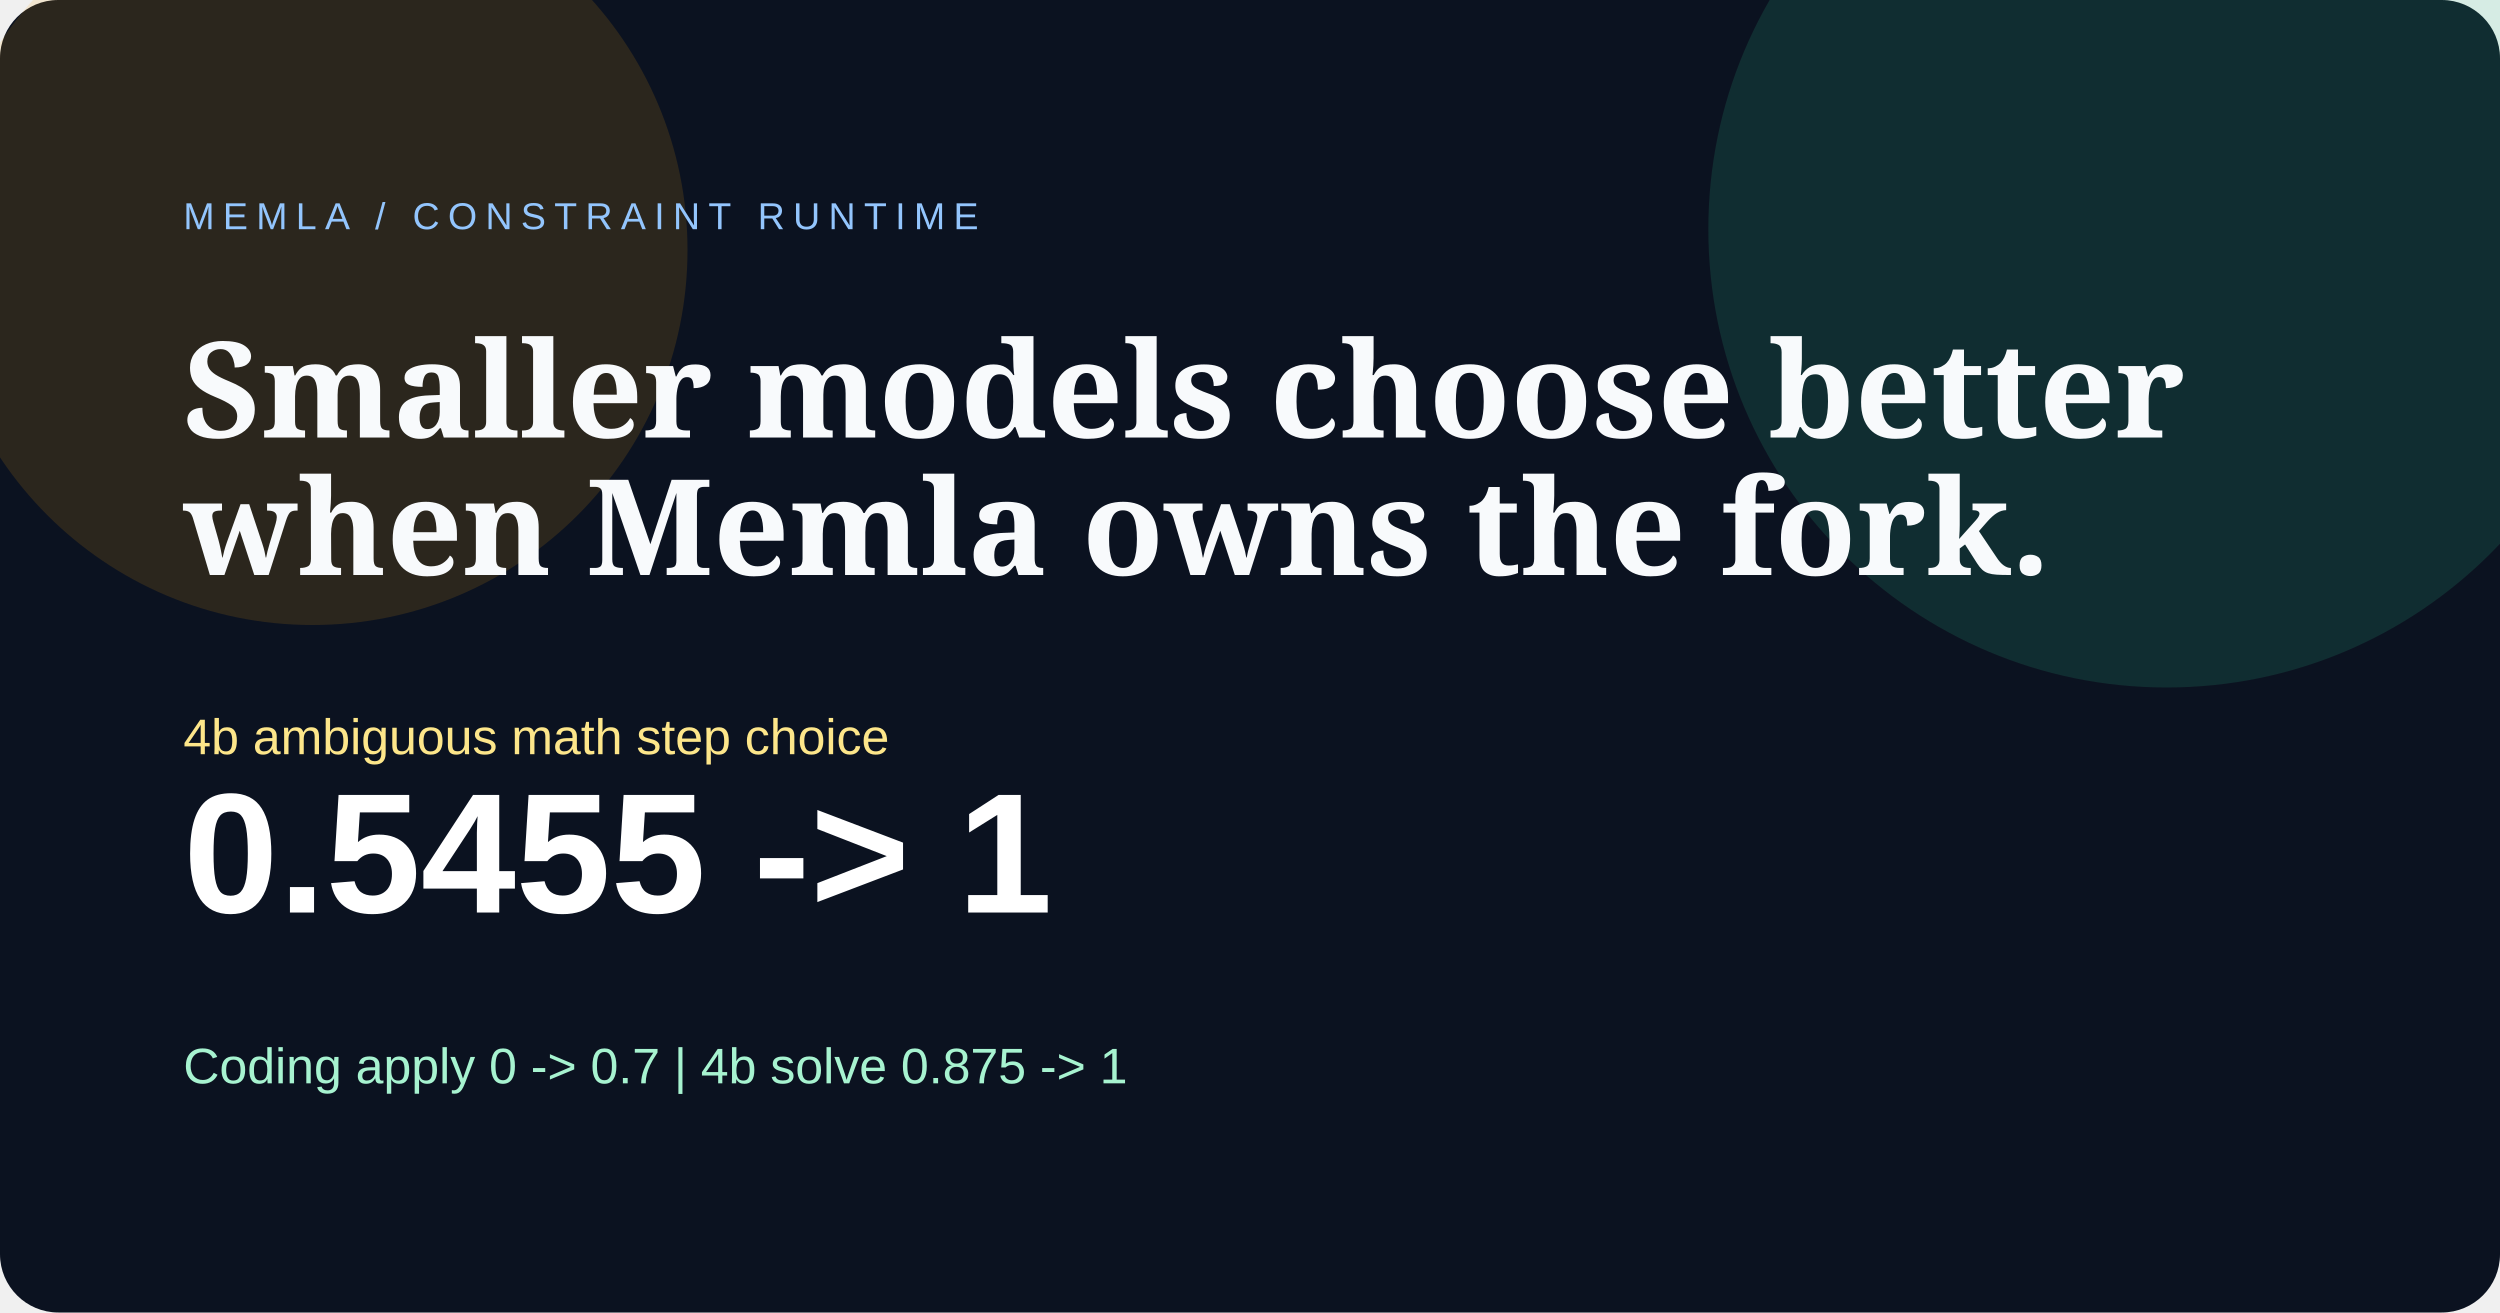
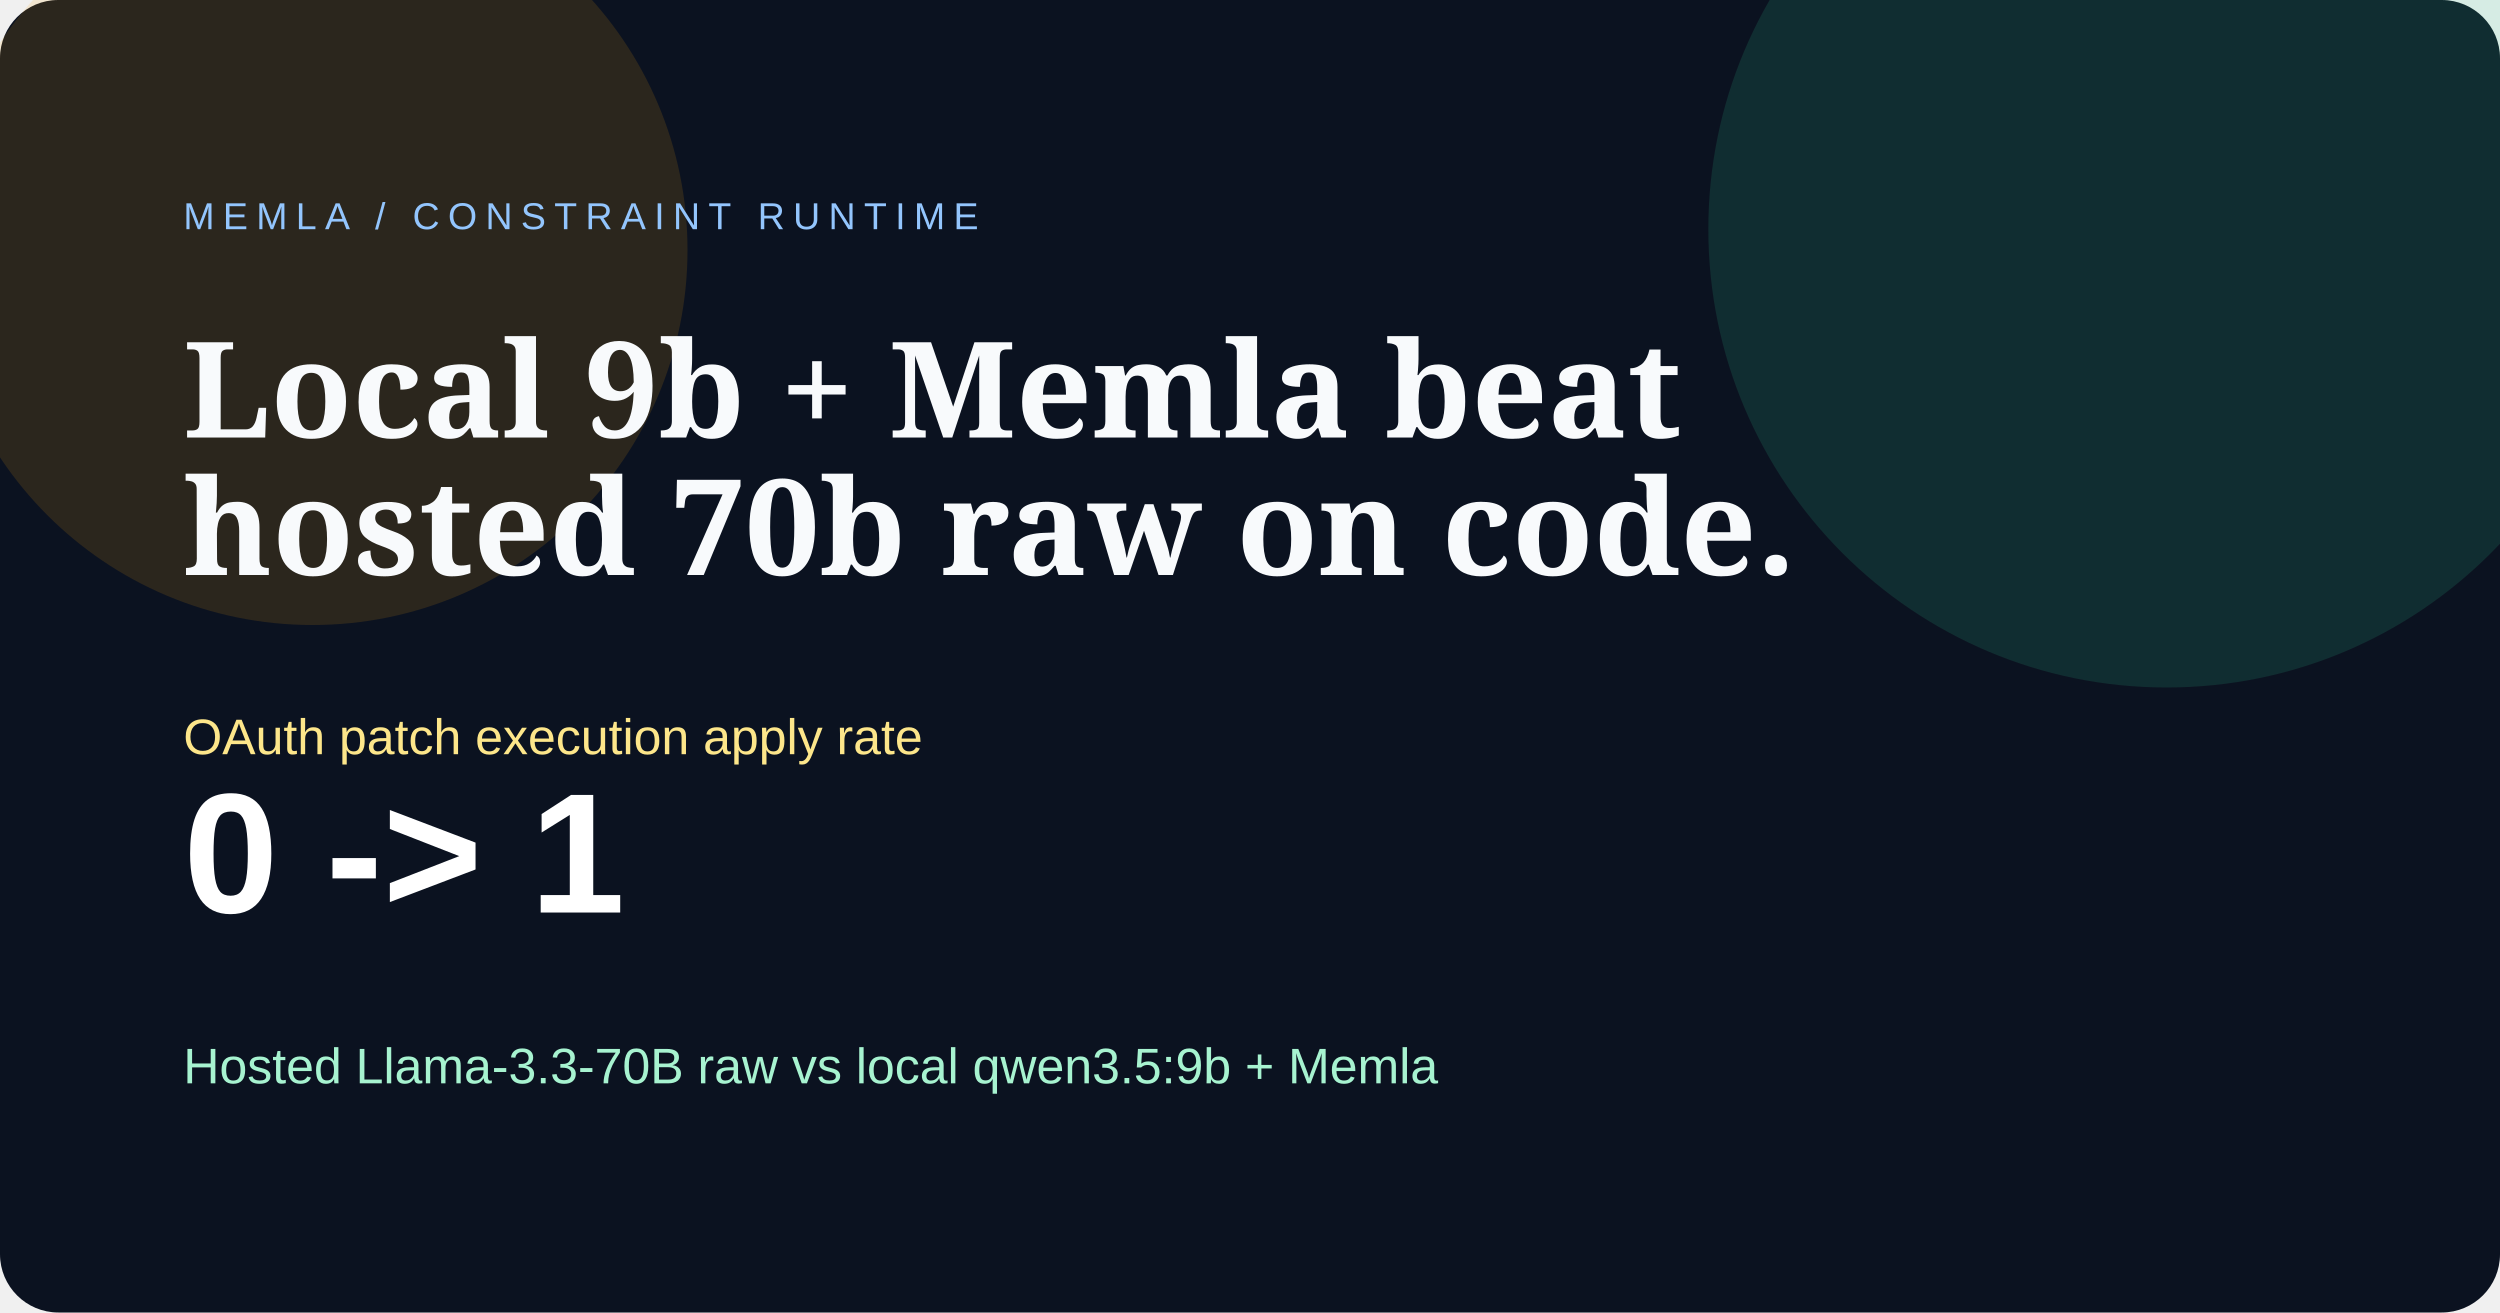
<svg xmlns="http://www.w3.org/2000/svg" width="1200" height="630" viewBox="0 0 1200 630" fill="none">
  <rect width="1200" height="630" rx="28" fill="#0B1220" />
  <circle cx="150" cy="120" r="180" fill="#F59E0B" fill-opacity="0.14" />
  <circle cx="1040" cy="110" r="220" fill="#34D399" fill-opacity="0.14" />
  <text x="88" y="110" fill="#93C5FD" font-family="Segoe UI, Arial, sans-serif" font-size="18" letter-spacing="4">MEMLA / CONSTRAINT RUNTIME</text>
-   <text x="88" y="210" fill="#F8FAFC" font-family="Georgia, serif" font-size="64" font-weight="700">Smaller models choose better</text>
-   <text x="88" y="276" fill="#F8FAFC" font-family="Georgia, serif" font-size="64" font-weight="700">when Memla owns the fork.</text>
-   <text x="88" y="362" fill="#FDE68A" font-family="Segoe UI, Arial, sans-serif" font-size="24">4b ambiguous math step choice</text>
-   <text x="88" y="438" fill="#FFFFFF" font-family="Segoe UI, Arial, sans-serif" font-size="82" font-weight="700">0.5455 -&gt; 1</text>
-   <text x="88" y="520" fill="#A7F3D0" font-family="Segoe UI, Arial, sans-serif" font-size="24">Coding apply 0 -&gt; 0.7 | 4b solve 0.875 -&gt; 1</text>
+   <text x="88" y="210" fill="#F8FAFC" font-family="Georgia, serif" font-size="64" font-weight="700">Local 9b + Memla beat</text>
+   <text x="88" y="276" fill="#F8FAFC" font-family="Georgia, serif" font-size="64" font-weight="700">hosted 70b raw on code.</text>
+   <text x="88" y="362" fill="#FDE68A" font-family="Segoe UI, Arial, sans-serif" font-size="24">OAuth patch execution apply rate</text>
+   <text x="88" y="438" fill="#FFFFFF" font-family="Segoe UI, Arial, sans-serif" font-size="82" font-weight="700">0 -&gt; 1</text>
+   <text x="88" y="520" fill="#A7F3D0" font-family="Segoe UI, Arial, sans-serif" font-size="24">Hosted Llama-3.3-70B raw vs local qwen3.5:9b + Memla</text>
</svg>
